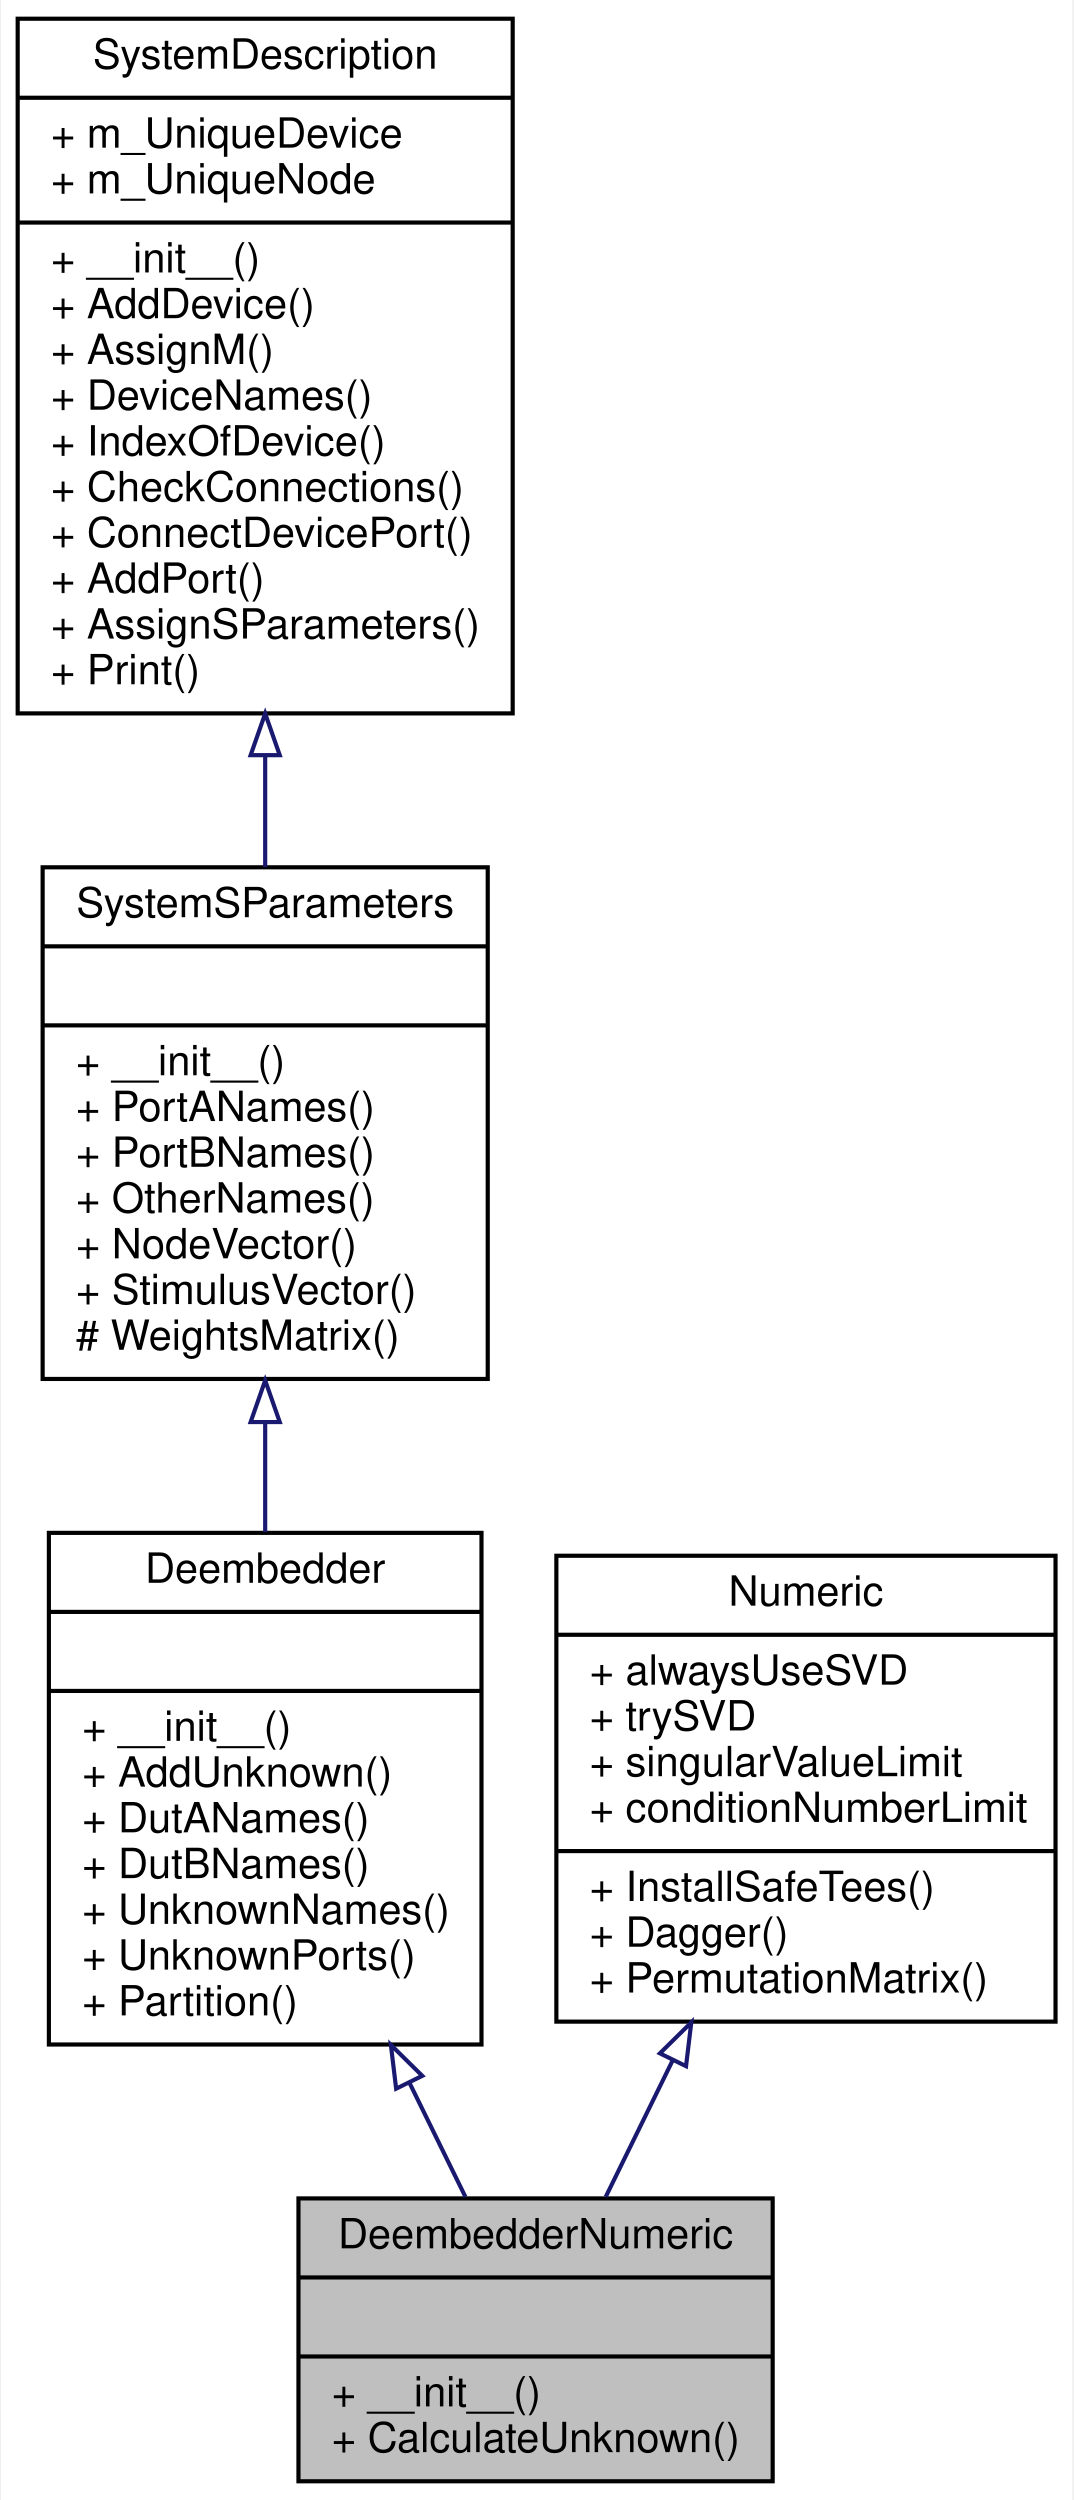
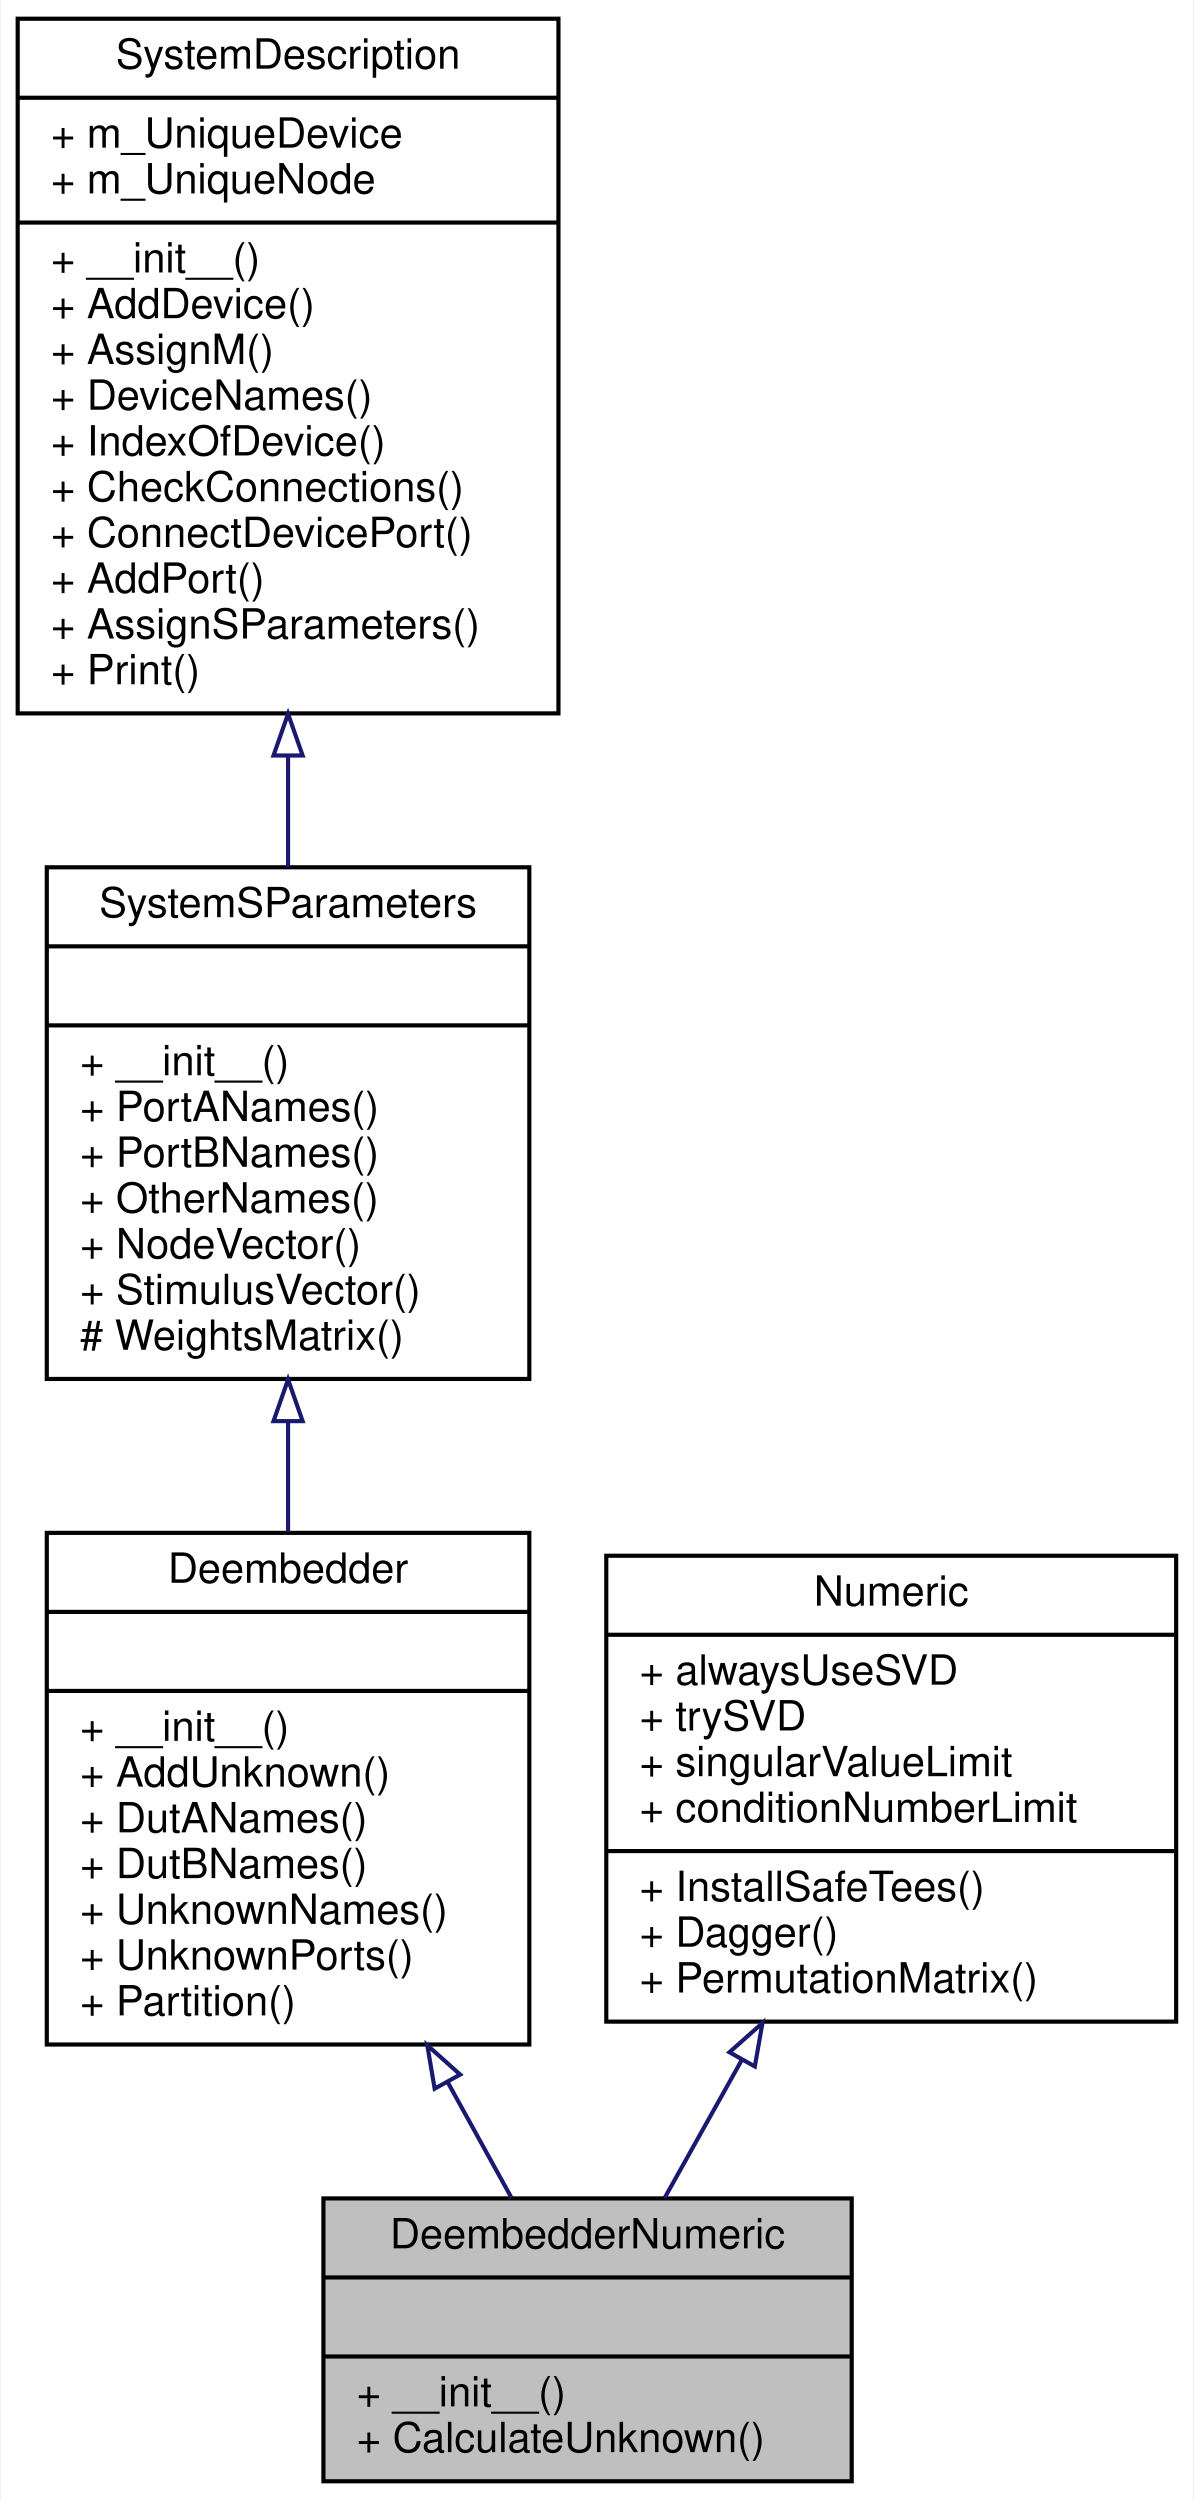
- <svg xmlns="http://www.w3.org/2000/svg" xmlns:xlink="http://www.w3.org/1999/xlink" width="258pt" height="601pt" viewBox="0.00 0.00 257.50 601.00">
+ <svg xmlns="http://www.w3.org/2000/svg" xmlns:xlink="http://www.w3.org/1999/xlink" width="287pt" height="601pt" viewBox="0.00 0.00 286.50 601.00">
  <g id="graph0" class="graph" transform="scale(1 1) rotate(0) translate(4 597)">
-     <polygon fill="#ffffff" stroke="transparent" points="-4,4 -4,-597 253.5,-597 253.5,4 -4,4" />
+     <polygon fill="white" stroke="transparent" points="-4,4 -4,-597 282.5,-597 282.5,4 -4,4" />
    <g id="node1" class="node">
-       <polygon fill="#bfbfbf" stroke="#000000" points="67.5,-.5 67.5,-68.5 181.5,-68.5 181.5,-.5 67.5,-.5" />
-       <text text-anchor="middle" x="124.5" y="-56.5" font-family="Helvetica,sans-Serif" font-size="10.00" fill="#000000">DeembedderNumeric</text>
-       <polyline fill="none" stroke="#000000" points="67.5,-49.5 181.5,-49.5 " />
-       <text text-anchor="middle" x="124.5" y="-37.5" font-family="Helvetica,sans-Serif" font-size="10.00" fill="#000000"> </text>
-       <polyline fill="none" stroke="#000000" points="67.5,-30.5 181.5,-30.5 " />
-       <text text-anchor="start" x="75.5" y="-18.5" font-family="Helvetica,sans-Serif" font-size="10.00" fill="#000000">+ __init__()</text>
-       <text text-anchor="start" x="75.5" y="-7.5" font-family="Helvetica,sans-Serif" font-size="10.00" fill="#000000">+ CalculateUnknown()</text>
+       <g id="a_node1">
+         <a xlink:title=" ">
+           <polygon fill="#bfbfbf" stroke="black" points="73.5,-0.5 73.5,-68.5 200.5,-68.5 200.5,-0.5 73.5,-0.5" />
+           <text text-anchor="middle" x="137" y="-56.5" font-family="Helvetica,sans-Serif" font-size="10.00">DeembedderNumeric</text>
+           <polyline fill="none" stroke="black" points="73.5,-49.5 200.5,-49.5 " />
+           <text text-anchor="middle" x="137" y="-37.5" font-family="Helvetica,sans-Serif" font-size="10.00"> </text>
+           <polyline fill="none" stroke="black" points="73.5,-30.5 200.5,-30.5 " />
+           <text text-anchor="start" x="81.5" y="-18.5" font-family="Helvetica,sans-Serif" font-size="10.00">+ __init__()</text>
+           <text text-anchor="start" x="81.5" y="-7.5" font-family="Helvetica,sans-Serif" font-size="10.00">+ CalculateUnknown()</text>
+         </a>
+       </g>
    </g>
    <g id="node2" class="node">
      <g id="a_node2">
-         <a xlink:href="classSignalIntegrity_1_1Lib_1_1SystemDescriptions_1_1Deembedder_1_1Deembedder.xhtml" target="_top" xlink:title="housekeeping base class for deembedders ">
-           <polygon fill="#ffffff" stroke="#000000" points="7.5,-105.5 7.5,-228.5 111.5,-228.5 111.5,-105.5 7.5,-105.5" />
-           <text text-anchor="middle" x="59.5" y="-216.5" font-family="Helvetica,sans-Serif" font-size="10.00" fill="#000000">Deembedder</text>
-           <polyline fill="none" stroke="#000000" points="7.5,-209.5 111.5,-209.5 " />
-           <text text-anchor="middle" x="59.5" y="-197.5" font-family="Helvetica,sans-Serif" font-size="10.00" fill="#000000"> </text>
-           <polyline fill="none" stroke="#000000" points="7.5,-190.5 111.5,-190.5 " />
-           <text text-anchor="start" x="15.5" y="-178.5" font-family="Helvetica,sans-Serif" font-size="10.00" fill="#000000">+ __init__()</text>
-           <text text-anchor="start" x="15.5" y="-167.5" font-family="Helvetica,sans-Serif" font-size="10.00" fill="#000000">+ AddUnknown()</text>
-           <text text-anchor="start" x="15.5" y="-156.5" font-family="Helvetica,sans-Serif" font-size="10.00" fill="#000000">+ DutANames()</text>
-           <text text-anchor="start" x="15.5" y="-145.5" font-family="Helvetica,sans-Serif" font-size="10.00" fill="#000000">+ DutBNames()</text>
-           <text text-anchor="start" x="15.5" y="-134.5" font-family="Helvetica,sans-Serif" font-size="10.00" fill="#000000">+ UnknownNames()</text>
-           <text text-anchor="start" x="15.5" y="-123.5" font-family="Helvetica,sans-Serif" font-size="10.00" fill="#000000">+ UnknownPorts()</text>
-           <text text-anchor="start" x="15.5" y="-112.5" font-family="Helvetica,sans-Serif" font-size="10.00" fill="#000000">+ Partition()</text>
+         <a xlink:href="classSignalIntegrity_1_1Lib_1_1SystemDescriptions_1_1Deembedder_1_1Deembedder.xhtml" target="_top" xlink:title="housekeeping base class for deembedders">
+           <polygon fill="white" stroke="black" points="7,-105.5 7,-228.5 123,-228.5 123,-105.5 7,-105.5" />
+           <text text-anchor="middle" x="65" y="-216.5" font-family="Helvetica,sans-Serif" font-size="10.00">Deembedder</text>
+           <polyline fill="none" stroke="black" points="7,-209.5 123,-209.5 " />
+           <text text-anchor="middle" x="65" y="-197.5" font-family="Helvetica,sans-Serif" font-size="10.00"> </text>
+           <polyline fill="none" stroke="black" points="7,-190.5 123,-190.5 " />
+           <text text-anchor="start" x="15" y="-178.5" font-family="Helvetica,sans-Serif" font-size="10.00">+ __init__()</text>
+           <text text-anchor="start" x="15" y="-167.5" font-family="Helvetica,sans-Serif" font-size="10.00">+ AddUnknown()</text>
+           <text text-anchor="start" x="15" y="-156.5" font-family="Helvetica,sans-Serif" font-size="10.00">+ DutANames()</text>
+           <text text-anchor="start" x="15" y="-145.5" font-family="Helvetica,sans-Serif" font-size="10.00">+ DutBNames()</text>
+           <text text-anchor="start" x="15" y="-134.5" font-family="Helvetica,sans-Serif" font-size="10.00">+ UnknownNames()</text>
+           <text text-anchor="start" x="15" y="-123.5" font-family="Helvetica,sans-Serif" font-size="10.00">+ UnknownPorts()</text>
+           <text text-anchor="start" x="15" y="-112.5" font-family="Helvetica,sans-Serif" font-size="10.00">+ Partition()</text>
        </a>
      </g>
    </g>
    <g id="edge1" class="edge">
-       <path fill="none" stroke="#191970" d="M94.204,-96.258C98.877,-86.731 103.49,-77.328 107.653,-68.843" />
-       <polygon fill="none" stroke="#191970" points="90.979,-94.885 89.716,-105.405 97.263,-97.968 90.979,-94.885" />
+       <path fill="none" stroke="midnightblue" d="M103.38,-96.43C108.73,-86.74 114,-77.19 118.73,-68.62" />
+       <polygon fill="none" stroke="midnightblue" points="100.24,-94.89 98.47,-105.33 106.37,-98.27 100.24,-94.89" />
    </g>
    <g id="node3" class="node">
      <g id="a_node3">
-         <a xlink:href="classSignalIntegrity_1_1Lib_1_1SystemDescriptions_1_1SystemSParameters_1_1SystemSParameters.xhtml" target="_top" xlink:title="base class for housekeeping involving system s-parameters calculations ">
-           <polygon fill="#ffffff" stroke="#000000" points="6,-265.5 6,-388.5 113,-388.5 113,-265.5 6,-265.5" />
-           <text text-anchor="middle" x="59.5" y="-376.5" font-family="Helvetica,sans-Serif" font-size="10.00" fill="#000000">SystemSParameters</text>
-           <polyline fill="none" stroke="#000000" points="6,-369.5 113,-369.5 " />
-           <text text-anchor="middle" x="59.5" y="-357.5" font-family="Helvetica,sans-Serif" font-size="10.00" fill="#000000"> </text>
-           <polyline fill="none" stroke="#000000" points="6,-350.5 113,-350.5 " />
-           <text text-anchor="start" x="14" y="-338.5" font-family="Helvetica,sans-Serif" font-size="10.00" fill="#000000">+ __init__()</text>
-           <text text-anchor="start" x="14" y="-327.5" font-family="Helvetica,sans-Serif" font-size="10.00" fill="#000000">+ PortANames()</text>
-           <text text-anchor="start" x="14" y="-316.5" font-family="Helvetica,sans-Serif" font-size="10.00" fill="#000000">+ PortBNames()</text>
-           <text text-anchor="start" x="14" y="-305.5" font-family="Helvetica,sans-Serif" font-size="10.00" fill="#000000">+ OtherNames()</text>
-           <text text-anchor="start" x="14" y="-294.5" font-family="Helvetica,sans-Serif" font-size="10.00" fill="#000000">+ NodeVector()</text>
-           <text text-anchor="start" x="14" y="-283.5" font-family="Helvetica,sans-Serif" font-size="10.00" fill="#000000">+ StimulusVector()</text>
-           <text text-anchor="start" x="14" y="-272.5" font-family="Helvetica,sans-Serif" font-size="10.00" fill="#000000"># WeightsMatrix()</text>
+         <a xlink:href="classSignalIntegrity_1_1Lib_1_1SystemDescriptions_1_1SystemSParameters_1_1SystemSParameters.xhtml" target="_top" xlink:title="base class for housekeeping involving system s-parameters calculations">
+           <polygon fill="white" stroke="black" points="7,-265.5 7,-388.5 123,-388.5 123,-265.5 7,-265.5" />
+           <text text-anchor="middle" x="65" y="-376.5" font-family="Helvetica,sans-Serif" font-size="10.00">SystemSParameters</text>
+           <polyline fill="none" stroke="black" points="7,-369.5 123,-369.5 " />
+           <text text-anchor="middle" x="65" y="-357.5" font-family="Helvetica,sans-Serif" font-size="10.00"> </text>
+           <polyline fill="none" stroke="black" points="7,-350.5 123,-350.5 " />
+           <text text-anchor="start" x="15" y="-338.5" font-family="Helvetica,sans-Serif" font-size="10.00">+ __init__()</text>
+           <text text-anchor="start" x="15" y="-327.5" font-family="Helvetica,sans-Serif" font-size="10.00">+ PortANames()</text>
+           <text text-anchor="start" x="15" y="-316.5" font-family="Helvetica,sans-Serif" font-size="10.00">+ PortBNames()</text>
+           <text text-anchor="start" x="15" y="-305.5" font-family="Helvetica,sans-Serif" font-size="10.00">+ OtherNames()</text>
+           <text text-anchor="start" x="15" y="-294.5" font-family="Helvetica,sans-Serif" font-size="10.00">+ NodeVector()</text>
+           <text text-anchor="start" x="15" y="-283.5" font-family="Helvetica,sans-Serif" font-size="10.00">+ StimulusVector()</text>
+           <text text-anchor="start" x="15" y="-272.5" font-family="Helvetica,sans-Serif" font-size="10.00"># WeightsMatrix()</text>
        </a>
      </g>
    </g>
    <g id="edge2" class="edge">
-       <path fill="none" stroke="#191970" d="M59.5,-254.939C59.5,-246.178 59.5,-237.288 59.5,-228.696" />
-       <polygon fill="none" stroke="#191970" points="56,-255.14 59.5,-265.14 63,-255.14 56,-255.14" />
+       <path fill="none" stroke="midnightblue" d="M65,-255.12C65,-246.31 65,-237.37 65,-228.73" />
+       <polygon fill="none" stroke="midnightblue" points="61.5,-255.36 65,-265.36 68.5,-255.36 61.5,-255.36" />
    </g>
    <g id="node4" class="node">
      <g id="a_node4">
        <a xlink:href="classSignalIntegrity_1_1Lib_1_1SystemDescriptions_1_1SystemDescription_1_1SystemDescription.xhtml" target="_top" xlink:title="Allows the construction of system descriptions for use with all of the classes that solve schematics ...">
-           <polygon fill="#ffffff" stroke="#000000" points="0,-425.5 0,-592.5 119,-592.5 119,-425.5 0,-425.5" />
-           <text text-anchor="middle" x="59.5" y="-580.5" font-family="Helvetica,sans-Serif" font-size="10.00" fill="#000000">SystemDescription</text>
-           <polyline fill="none" stroke="#000000" points="0,-573.5 119,-573.5 " />
-           <text text-anchor="start" x="8" y="-561.5" font-family="Helvetica,sans-Serif" font-size="10.00" fill="#000000">+ m_UniqueDevice</text>
-           <text text-anchor="start" x="8" y="-550.5" font-family="Helvetica,sans-Serif" font-size="10.00" fill="#000000">+ m_UniqueNode</text>
-           <polyline fill="none" stroke="#000000" points="0,-543.5 119,-543.5 " />
-           <text text-anchor="start" x="8" y="-531.5" font-family="Helvetica,sans-Serif" font-size="10.00" fill="#000000">+ __init__()</text>
-           <text text-anchor="start" x="8" y="-520.5" font-family="Helvetica,sans-Serif" font-size="10.00" fill="#000000">+ AddDevice()</text>
-           <text text-anchor="start" x="8" y="-509.5" font-family="Helvetica,sans-Serif" font-size="10.00" fill="#000000">+ AssignM()</text>
-           <text text-anchor="start" x="8" y="-498.5" font-family="Helvetica,sans-Serif" font-size="10.00" fill="#000000">+ DeviceNames()</text>
-           <text text-anchor="start" x="8" y="-487.5" font-family="Helvetica,sans-Serif" font-size="10.00" fill="#000000">+ IndexOfDevice()</text>
-           <text text-anchor="start" x="8" y="-476.5" font-family="Helvetica,sans-Serif" font-size="10.00" fill="#000000">+ CheckConnections()</text>
-           <text text-anchor="start" x="8" y="-465.5" font-family="Helvetica,sans-Serif" font-size="10.00" fill="#000000">+ ConnectDevicePort()</text>
-           <text text-anchor="start" x="8" y="-454.5" font-family="Helvetica,sans-Serif" font-size="10.00" fill="#000000">+ AddPort()</text>
-           <text text-anchor="start" x="8" y="-443.5" font-family="Helvetica,sans-Serif" font-size="10.00" fill="#000000">+ AssignSParameters()</text>
-           <text text-anchor="start" x="8" y="-432.5" font-family="Helvetica,sans-Serif" font-size="10.00" fill="#000000">+ Print()</text>
+           <polygon fill="white" stroke="black" points="0,-425.5 0,-592.5 130,-592.5 130,-425.5 0,-425.5" />
+           <text text-anchor="middle" x="65" y="-580.5" font-family="Helvetica,sans-Serif" font-size="10.00">SystemDescription</text>
+           <polyline fill="none" stroke="black" points="0,-573.5 130,-573.5 " />
+           <text text-anchor="start" x="8" y="-561.5" font-family="Helvetica,sans-Serif" font-size="10.00">+ m_UniqueDevice</text>
+           <text text-anchor="start" x="8" y="-550.5" font-family="Helvetica,sans-Serif" font-size="10.00">+ m_UniqueNode</text>
+           <polyline fill="none" stroke="black" points="0,-543.5 130,-543.5 " />
+           <text text-anchor="start" x="8" y="-531.5" font-family="Helvetica,sans-Serif" font-size="10.00">+ __init__()</text>
+           <text text-anchor="start" x="8" y="-520.5" font-family="Helvetica,sans-Serif" font-size="10.00">+ AddDevice()</text>
+           <text text-anchor="start" x="8" y="-509.5" font-family="Helvetica,sans-Serif" font-size="10.00">+ AssignM()</text>
+           <text text-anchor="start" x="8" y="-498.5" font-family="Helvetica,sans-Serif" font-size="10.00">+ DeviceNames()</text>
+           <text text-anchor="start" x="8" y="-487.5" font-family="Helvetica,sans-Serif" font-size="10.00">+ IndexOfDevice()</text>
+           <text text-anchor="start" x="8" y="-476.5" font-family="Helvetica,sans-Serif" font-size="10.00">+ CheckConnections()</text>
+           <text text-anchor="start" x="8" y="-465.5" font-family="Helvetica,sans-Serif" font-size="10.00">+ ConnectDevicePort()</text>
+           <text text-anchor="start" x="8" y="-454.5" font-family="Helvetica,sans-Serif" font-size="10.00">+ AddPort()</text>
+           <text text-anchor="start" x="8" y="-443.5" font-family="Helvetica,sans-Serif" font-size="10.00">+ AssignSParameters()</text>
+           <text text-anchor="start" x="8" y="-432.5" font-family="Helvetica,sans-Serif" font-size="10.00">+ Print()</text>
        </a>
      </g>
    </g>
    <g id="edge3" class="edge">
-       <path fill="none" stroke="#191970" d="M59.5,-415.239C59.5,-406.186 59.5,-397.169 59.5,-388.548" />
-       <polygon fill="none" stroke="#191970" points="56,-415.457 59.5,-425.457 63,-415.457 56,-415.457" />
+       <path fill="none" stroke="midnightblue" d="M65,-415.19C65,-406.17 65,-397.19 65,-388.61" />
+       <polygon fill="none" stroke="midnightblue" points="61.5,-415.38 65,-425.38 68.5,-415.38 61.5,-415.38" />
    </g>
    <g id="node5" class="node">
      <g id="a_node5">
-         <a xlink:href="classSignalIntegrity_1_1Lib_1_1SystemDescriptions_1_1Numeric_1_1Numeric.xhtml" target="_top" xlink:title="handles numeric details of derived class solutions ">
-           <polygon fill="#ffffff" stroke="#000000" points="129.5,-111 129.5,-223 249.5,-223 249.5,-111 129.5,-111" />
-           <text text-anchor="middle" x="189.5" y="-211" font-family="Helvetica,sans-Serif" font-size="10.00" fill="#000000">Numeric</text>
-           <polyline fill="none" stroke="#000000" points="129.5,-204 249.5,-204 " />
-           <text text-anchor="start" x="137.5" y="-192" font-family="Helvetica,sans-Serif" font-size="10.00" fill="#000000">+ alwaysUseSVD</text>
-           <text text-anchor="start" x="137.5" y="-181" font-family="Helvetica,sans-Serif" font-size="10.00" fill="#000000">+ trySVD</text>
-           <text text-anchor="start" x="137.5" y="-170" font-family="Helvetica,sans-Serif" font-size="10.00" fill="#000000">+ singularValueLimit</text>
-           <text text-anchor="start" x="137.5" y="-159" font-family="Helvetica,sans-Serif" font-size="10.00" fill="#000000">+ conditionNumberLimit</text>
-           <polyline fill="none" stroke="#000000" points="129.5,-152 249.5,-152 " />
-           <text text-anchor="start" x="137.5" y="-140" font-family="Helvetica,sans-Serif" font-size="10.00" fill="#000000">+ InstallSafeTees()</text>
-           <text text-anchor="start" x="137.5" y="-129" font-family="Helvetica,sans-Serif" font-size="10.00" fill="#000000">+ Dagger()</text>
-           <text text-anchor="start" x="137.5" y="-118" font-family="Helvetica,sans-Serif" font-size="10.00" fill="#000000">+ PermutationMatrix()</text>
+         <a xlink:href="classSignalIntegrity_1_1Lib_1_1SystemDescriptions_1_1Numeric_1_1Numeric.xhtml" target="_top" xlink:title="handles numeric details of derived class solutions">
+           <polygon fill="white" stroke="black" points="141.5,-111 141.5,-223 278.5,-223 278.5,-111 141.5,-111" />
+           <text text-anchor="middle" x="210" y="-211" font-family="Helvetica,sans-Serif" font-size="10.00">Numeric</text>
+           <polyline fill="none" stroke="black" points="141.5,-204 278.5,-204 " />
+           <text text-anchor="start" x="149.5" y="-192" font-family="Helvetica,sans-Serif" font-size="10.00">+ alwaysUseSVD</text>
+           <text text-anchor="start" x="149.5" y="-181" font-family="Helvetica,sans-Serif" font-size="10.00">+ trySVD</text>
+           <text text-anchor="start" x="149.5" y="-170" font-family="Helvetica,sans-Serif" font-size="10.00">+ singularValueLimit</text>
+           <text text-anchor="start" x="149.5" y="-159" font-family="Helvetica,sans-Serif" font-size="10.00">+ conditionNumberLimit</text>
+           <polyline fill="none" stroke="black" points="141.5,-152 278.5,-152 " />
+           <text text-anchor="start" x="149.5" y="-140" font-family="Helvetica,sans-Serif" font-size="10.00">+ InstallSafeTees()</text>
+           <text text-anchor="start" x="149.5" y="-129" font-family="Helvetica,sans-Serif" font-size="10.00">+ Dagger()</text>
+           <text text-anchor="start" x="149.5" y="-118" font-family="Helvetica,sans-Serif" font-size="10.00">+ PermutationMatrix()</text>
        </a>
      </g>
    </g>
    <g id="edge4" class="edge">
-       <path fill="none" stroke="#191970" d="M157.482,-101.733C151.91,-90.374 146.319,-78.977 141.365,-68.878" />
-       <polygon fill="none" stroke="#191970" points="154.388,-103.372 161.934,-110.808 160.672,-100.289 154.388,-103.372" />
+       <path fill="none" stroke="midnightblue" d="M174.13,-101.88C167.69,-90.36 161.22,-78.79 155.52,-68.61" />
+       <polygon fill="none" stroke="midnightblue" points="171.1,-103.64 179.04,-110.66 177.21,-100.22 171.1,-103.64" />
    </g>
  </g>
</svg>
